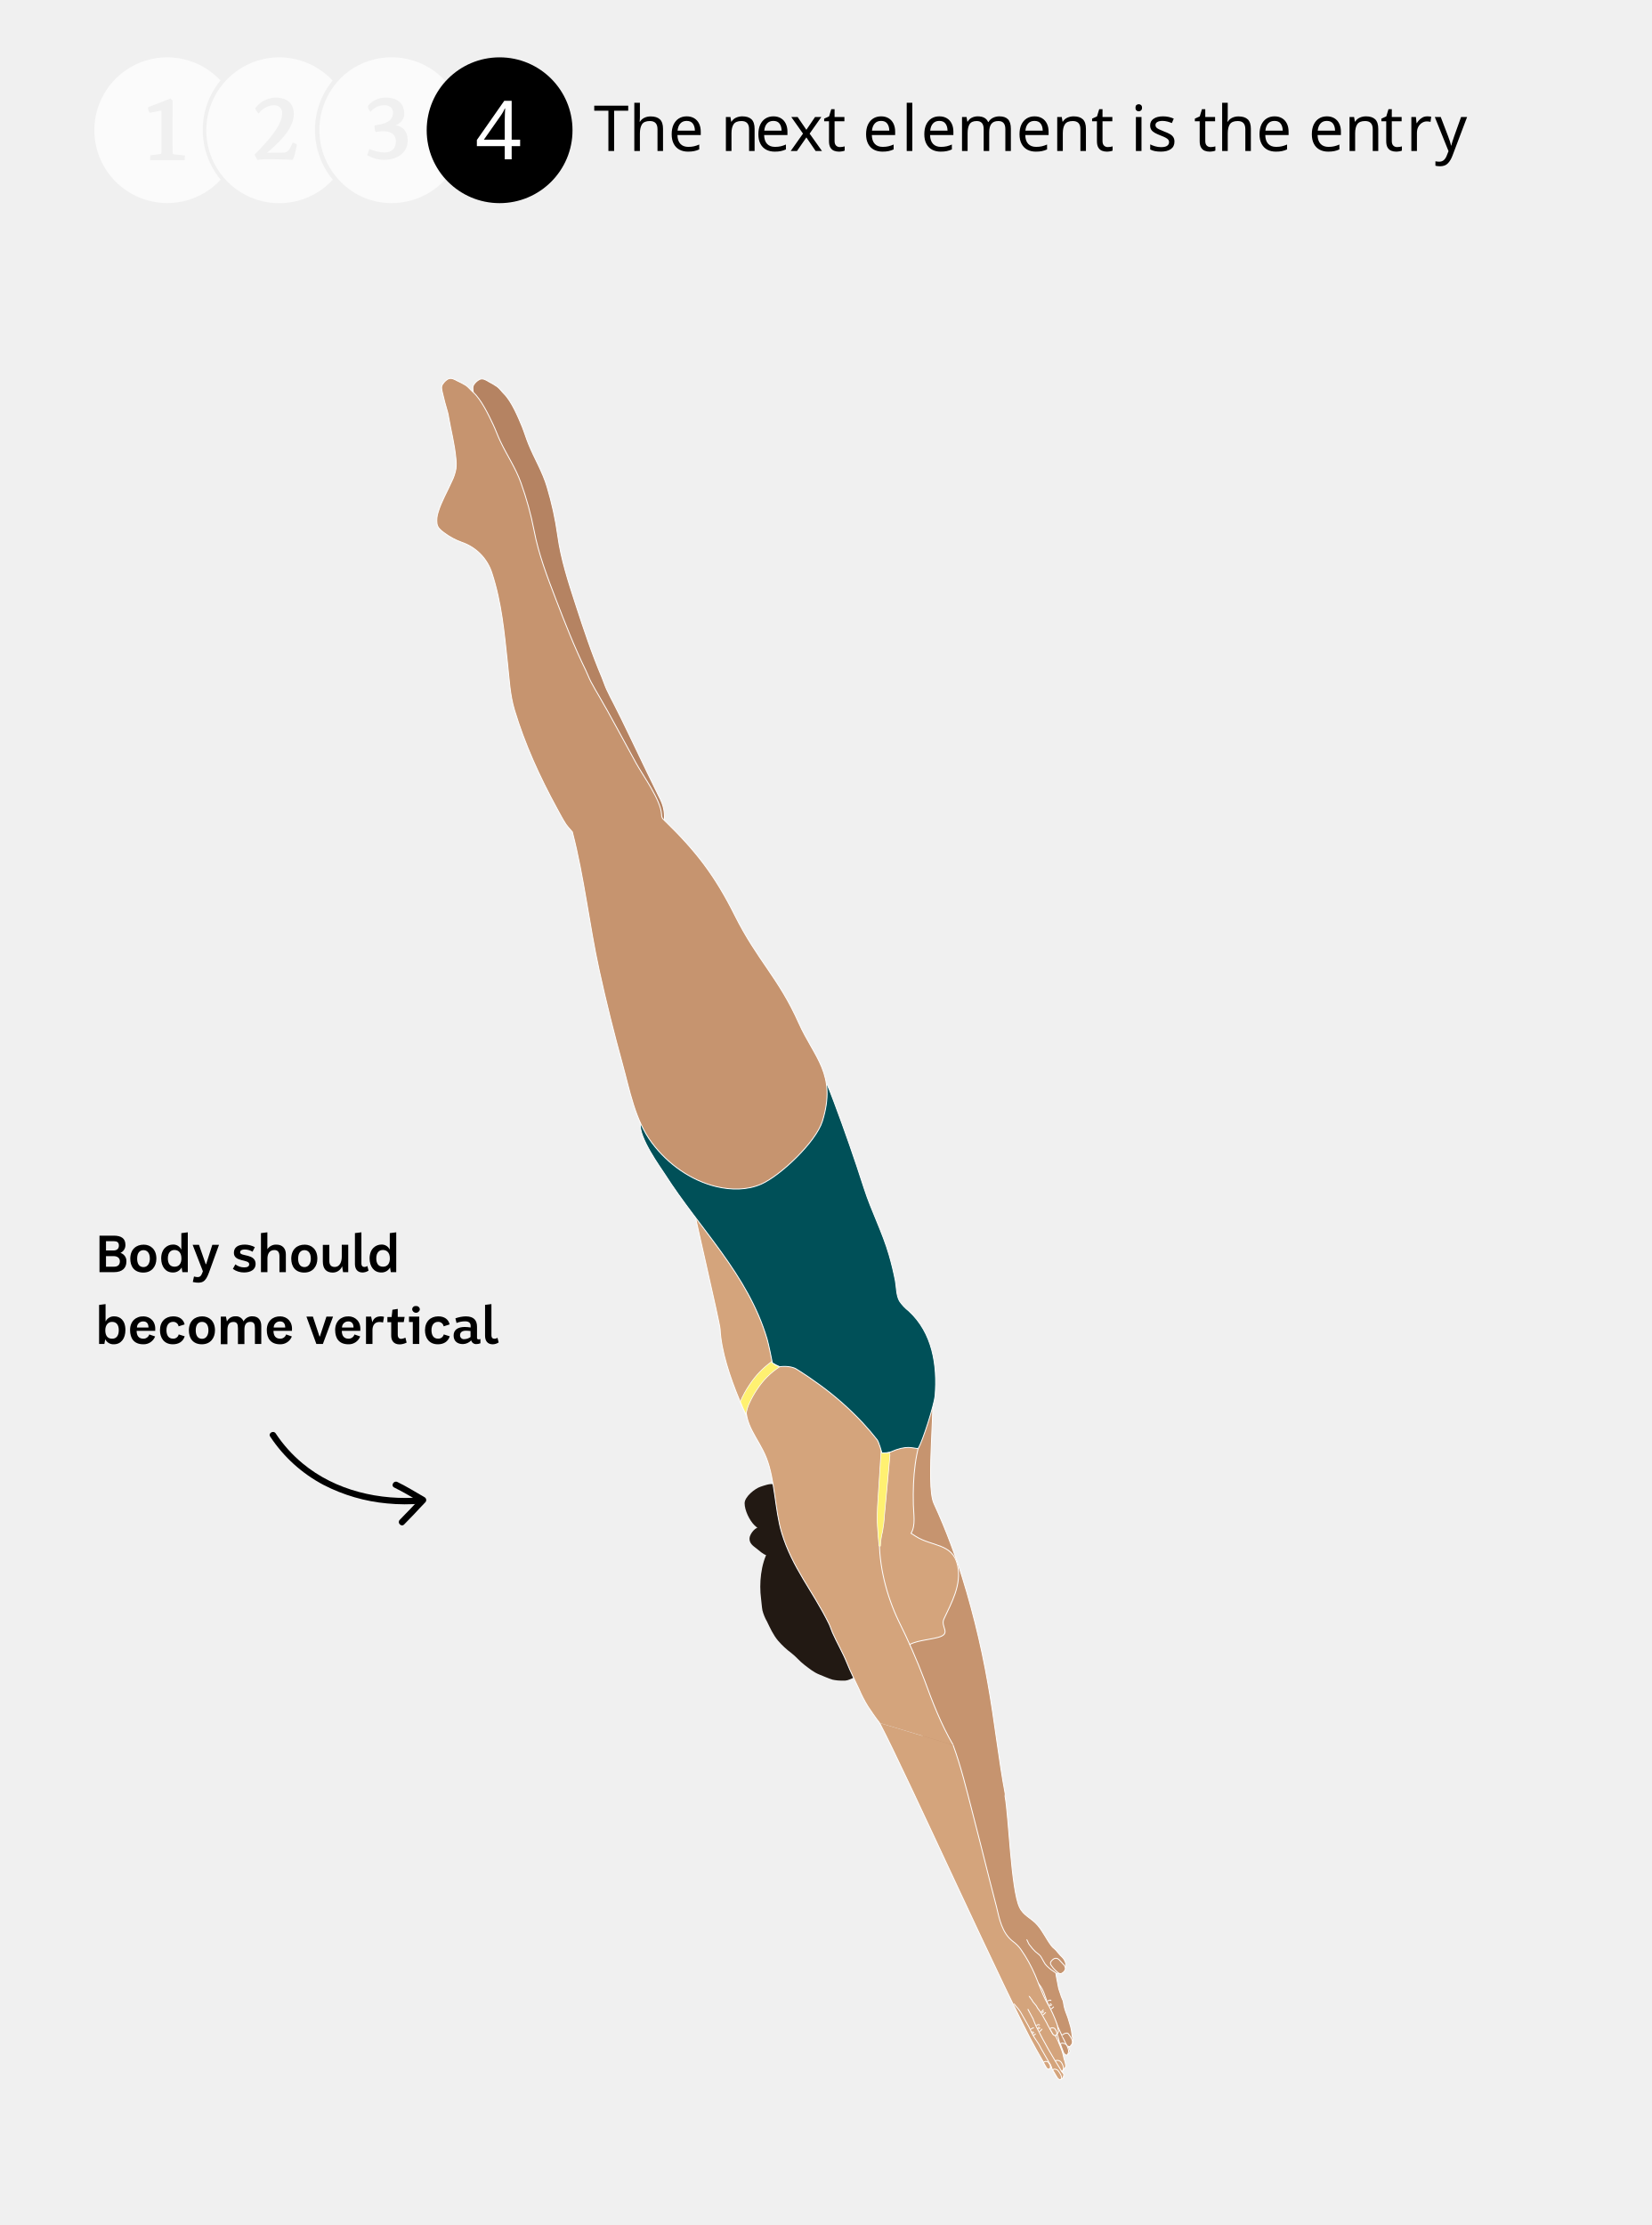
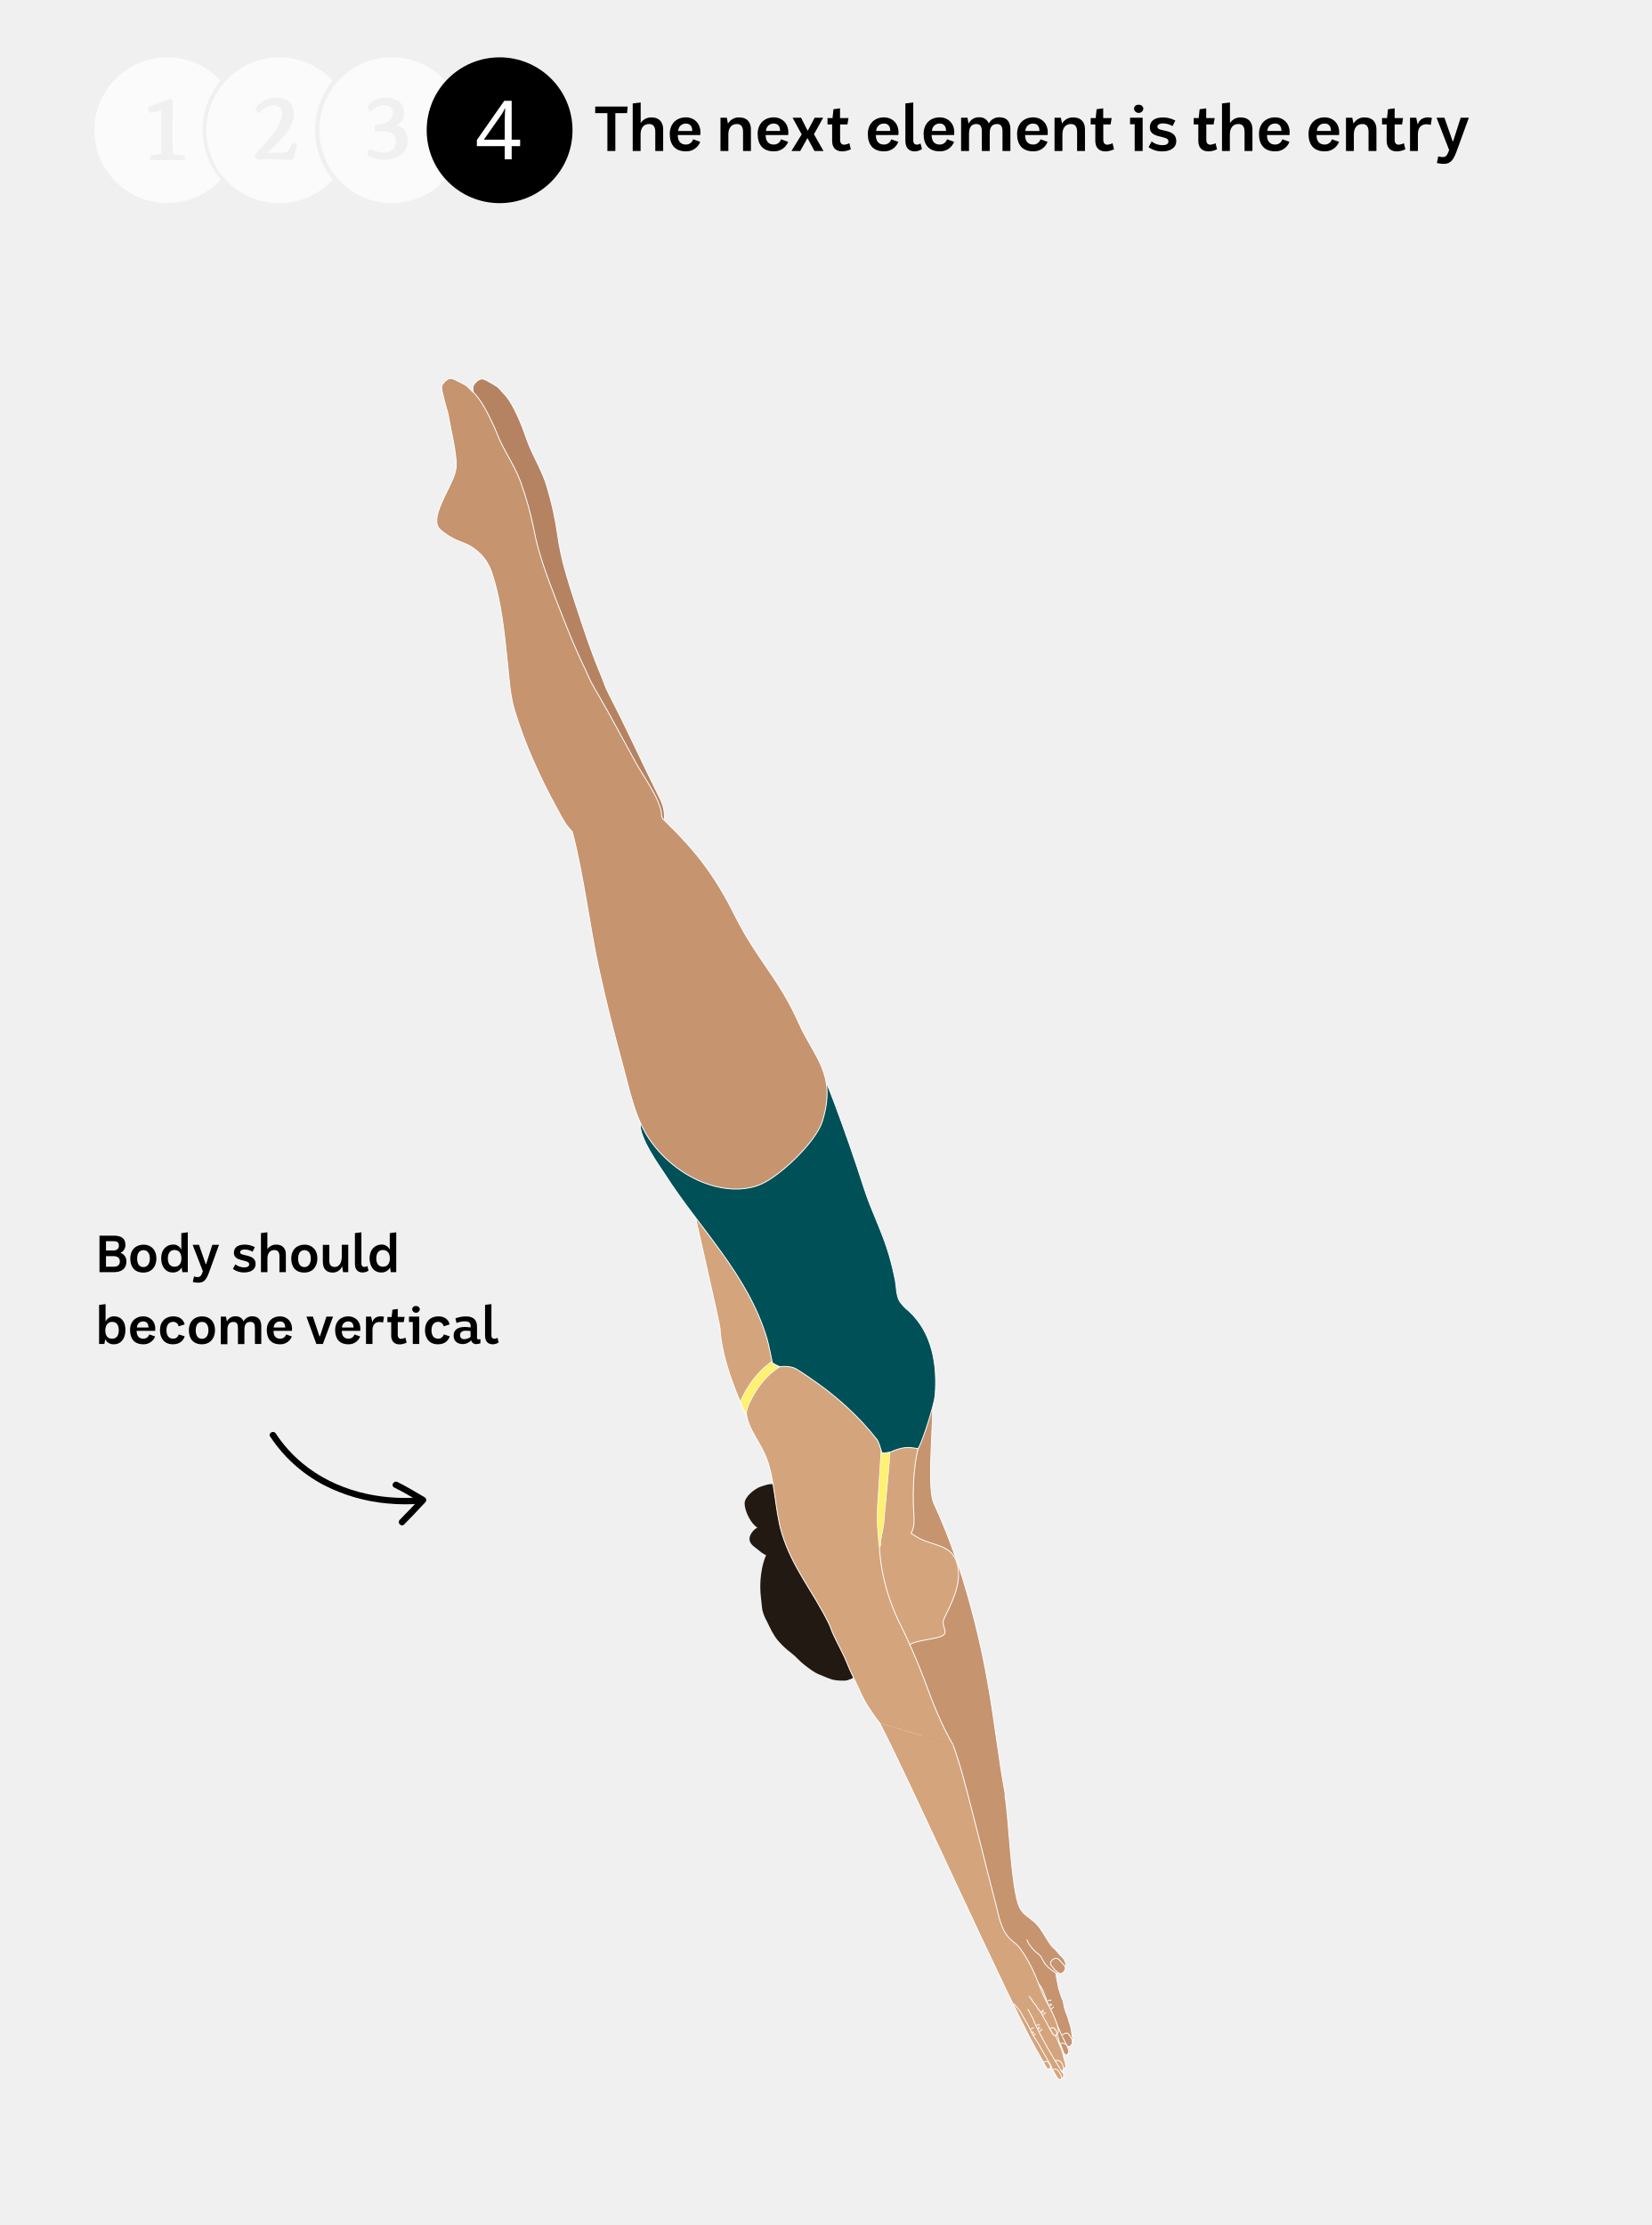
<svg xmlns="http://www.w3.org/2000/svg" id="Layer_1" data-name="Layer 1" viewBox="0 0 780 1051.14">
  <defs>
-     <style>.cls-1{fill:#c6946f;}.cls-1,.cls-2,.cls-3,.cls-5,.cls-6{stroke:#fff;stroke-miterlimit:10;}.cls-1,.cls-2,.cls-3,.cls-6{stroke-width:0.42px;}.cls-2{fill:#b58362;}.cls-3{fill:#d4a47c;}.cls-4{fill:#221913;}.cls-5{fill:#fff171;stroke-width:0.3px;}.cls-6{fill:#005058;}.cls-7,.cls-8{fill:#fff;}.cls-7{opacity:0.7;}.cls-8{font-size:38.5px;font-family:ABCSerifBold, ABCSerif;}.cls-9{font-size:30px;font-family:ABCSansBold, ABCSans;}.cls-10{letter-spacing:-0.02em;}.cls-11{letter-spacing:0em;}.cls-12{letter-spacing:-0.01em;}.cls-13{letter-spacing:-0.01em;}.cls-14{letter-spacing:0.03em;}</style>
+     <style>.cls-1{fill:#c6946f;}.cls-1,.cls-2,.cls-3,.cls-5,.cls-6{stroke:#fff;stroke-miterlimit:10;}.cls-1,.cls-2,.cls-3,.cls-6{stroke-width:0.42px;}.cls-2{fill:#b58362;}.cls-3{fill:#d4a47c;}.cls-4{fill:#221913;}.cls-5{fill:#fff171;stroke-width:0.3px;}.cls-6{fill:#005058;}.cls-7,.cls-8{fill:#fff;}.cls-7{opacity:0.7;}.cls-8{font-size:38.5px;font-family:ABCSerifBold, ABCSerif;}</style>
  </defs>
  <path class="cls-1" d="M449.14,729.45q-3.61-9.69-7.95-19.11c-4.22-9.12,1.53-49.74-1.39-59.27l-8.93,32.11c-.76.94-.85,2.48-1.36,3.58a18.46,18.46,0,0,1-1.91,3.42,15.1,15.1,0,0,0-2.17,3.21c-.56,1.33-.78,2.78-1.23,4.15-1.8,5.5-2,11.47-2.05,17.27a71.16,71.16,0,0,0,0,8.13c.38,3.57,1.29,7,2,10.54.62,3.12,1.62,6.18,2.49,9.23A39.07,39.07,0,0,0,432,753.56l.32.51c-1.38-1.36-3.1-3.29-5.47-6.16a12.2,12.2,0,0,1-3.05-8.1,15.32,15.32,0,0,0-.86,2.05c-.61,1.81-.31,3.69-.34,5.77,0,1.61-.9,3.11-.08,4.68,13.3,25.59,3.2,48.55,17.82,80.73l8.22,15.52c5.13,11.3,12.93,33.05,17.23,42.18,2.44,6.28,2.92,14.84,6.85,22.8,3.73,7.55,10.94,14.59,11.6,16.26,3.4,8.66,6.34,17.72,10.15,26.2.34.75.67,1.51,1,2.26.42,1,.83,1.89,1.25,2.83.21.46.41.93.62,1.4a2.36,2.36,0,0,1,.17.59,4.53,4.53,0,0,0,.44,1l.34.58a1.33,1.33,0,0,0,.35.36c.12.08.32.24.44.3s.5,0,.72-.16c.58-.28.55-.69.51-1.18a7.32,7.32,0,0,1,.34,1.24,13.21,13.21,0,0,0,1.12,2.8,5.45,5.45,0,0,0,1.52,2.12,1.37,1.37,0,0,0,1.27.19,1.24,1.24,0,0,0,.8-.82,1.32,1.32,0,0,0-.09-1.25c-.21-.46-.28-1-.5-1.43l0,0c-1.28-.69.32.12.51.07.35-.08.54-.52.73-.79a1.19,1.19,0,0,1,.45-.44,1.14,1.14,0,0,0,.48-.8,10.52,10.52,0,0,0-.4-3.1c-.22-1-.21-2.15-.47-3.19-.09-.38-.19-.76-.26-1.14s-.17-.5-.23-.76c-.16-.72-.42-1.38-.62-2.07a17.19,17.19,0,0,0-.68-2.14c-.27-.64-.45-1.28-.73-1.92s-.36-1.22-.57-1.81a13.31,13.31,0,0,1-.43-2c-.07-.39-.15-.75-.2-1.14a4.2,4.2,0,0,0-.46-1.22,16.88,16.88,0,0,1-.87-2.41c-.31-1.12-.83-2.13-1-3.29-.32-1.76-.7-3.5-1-5.24,0-.2-.05-.41-.08-.61a2.61,2.61,0,0,1-.08-.6c.16-.12.29,0,.45,0s.34,0,.5,0a2.84,2.84,0,0,0,.77,0,3.86,3.86,0,0,0,1.53-.55,3,3,0,0,0,.57-.61,1.34,1.34,0,0,0,.34-.53c0-.14,0-.29.05-.44a6.32,6.32,0,0,0,.46-2.46,6.44,6.44,0,0,0-.68-1.69,5,5,0,0,0-1.05-1.38c-.36-.4-.77-.7-1.1-1.12s-.8-.87-1.16-1.34a7.78,7.78,0,0,0-1.39-1.48,7.53,7.53,0,0,1-1.41-1.41c-2.22-2.85-4-6.81-6.54-9.72-3.05-3.55-6.55-4.33-8.53-8.47-4-8.46-5.06-43.3-6.83-52.41l.08-1.14c-3-15.65-5.08-35.19-8.16-52.15a401.76,401.76,0,0,0-14.36-57.19Q450.77,733.78,449.14,729.45Z" />
  <path class="cls-1" d="M498.83,932.19a2.36,2.36,0,0,0-.72-.57c-.5-.32-1-.7-1.47-1a12.56,12.56,0,0,1-1.05-.85,13.91,13.91,0,0,1-1.12-1.05c-.26-.27-.51-.55-.74-.84a6.27,6.27,0,0,1-.55-.89c-.39-.67-.76-1.35-1.12-2a4.92,4.92,0,0,0-1.07-1.45c-.61-.54-1.28-1-1.89-1.54-.39-.36-.73-.75-1.1-1.13s-.46-.55-.68-.83-.55-.66-.8-1c-.13-.18-.31-.34-.42-.52s-.11-.26-.19-.38a2.38,2.38,0,0,1-.23-.45,5.14,5.14,0,0,0-.43-.92c-.08-.1-.18-.49-.35-.44" />
  <path class="cls-1" d="M500.24,925.76l.29.3,1.61,1.77a3.22,3.22,0,0,1,1.13,2.17,2.71,2.71,0,0,1-1.15,1.85,2,2,0,0,1-1.22.56,2.05,2.05,0,0,1-1.15-.52,14.41,14.41,0,0,1-3.14-3.38,1.79,1.79,0,0,1-.39-1.3,1.9,1.9,0,0,1,.31-.64,3.62,3.62,0,0,1,1.36-1.22,2,2,0,0,1,1.78,0A2.23,2.23,0,0,1,500.24,925.76Z" />
  <path class="cls-1" d="M494.91,945.31c.3-.13.6-.29.91-.4a.58.58,0,0,1,.39,0,2,2,0,0,1,.37.29" />
  <path class="cls-1" d="M496.63,946.61l-.57.25c-.16.07-.31.08-.46.15" />
  <path class="cls-1" d="M497,947.09l-.57.26-.28.12c-.11,0-.21,0-.32.09" />
  <path class="cls-1" d="M497.85,948.07a1.36,1.36,0,0,0-.37.21c-.14.12-.25.28-.39.42a2.35,2.35,0,0,1-.37.24,1.69,1.69,0,0,1-.4.21" />
  <path class="cls-1" d="M495,949.39c-.2.09-.33.26-.52.35l-.23.1c-.09,0-.25,0-.33.09" />
  <path class="cls-1" d="M493.4,949c.17-.08.34-.09.5-.16l.48-.21" />
  <path class="cls-1" d="M493.31,948.54l.62-.27" />
  <path class="cls-1" d="M492.92,947.16l.8-.35a1.9,1.9,0,0,1,.75-.16" />
  <path class="cls-1" d="M503.91,966.3c-2.2-4.1-6.89-14.83-8.69-19.13-1.68-4-2.26-8.06-5.55-11" />
  <path class="cls-1" d="M499,960.57c-3-6.49-6-12.92-8.92-19.47" />
  <path class="cls-1" d="M505.62,966.53c2.11-1.71.19-4.1-.33-4.89-.89-1.35-1-1.29-2.42-.95-.24.06-1.07.74-1.3.85" />
  <path class="cls-1" d="M500.84,965.49a4.12,4.12,0,0,1,1.12-.29c.23.07.47.1.69.17a2.43,2.43,0,0,1,.92.51c.55.45.74,1.42,1,2a2.92,2.92,0,0,1-.34,2.81c-.21.24-.92.42-1.79-.91Z" />
  <path class="cls-1" d="M496.29,960.2a6.43,6.43,0,0,1,.65-.12,4.37,4.37,0,0,1,1.29.18,1.69,1.69,0,0,1,1,.5,2.26,2.26,0,0,1,.35.88c.32,1.16,1,2.45.35,3.63a1.16,1.16,0,0,1-.35.41c-.65.42-1.39-.54-1.69-1C497.85,964.69,496.3,960.24,496.29,960.2Z" />
  <path class="cls-2" d="M229,256.59a22.52,22.52,0,0,1,13.52,15.31c3.87,14.35,4.34,28.37,5.14,42.94l.57,10.17c.14,2.42-.42,5.51.39,7.87,2.21,6.42,4.25,15.92,6.4,22.36,2,6.08,9.55,23.39,12.33,29.18,1.26,2.62,2.49,5.33,3.95,7.84.4.7,2.64,3.61,5.45,7.2,7.22,9.25,20.06,10.52,27.81,2.73l4.63-4.65c4.93-5,6.12-12.9,2.87-19.66-2.07-4.29-4.18-8.56-6.27-12.84-3.37-6.92-12-25.24-15.56-32.05-1.29-2.45-2.55-4.91-3.71-7.41-.84-1.81-1.39-3.72-2.17-5.55-4.74-11.16-8.57-22.66-12.31-34.17-3.57-11-7.05-21.56-8.61-33a151.52,151.52,0,0,0-5-22.81c-2.14-7.23-5.93-13.32-8.76-20.26-1.1-2.7-1.92-5.51-3-8.2-1.9-4.61-5-11.95-8.51-15.47-1.08-1.07-2-2.43-3.22-3.39a34.77,34.77,0,0,0-4.06-2.42c-1.28-.78-2.68-1.67-4.17-1.12a6.93,6.93,0,0,0-2.63,2.18c-1,1.24-.74,2.47-.46,4.17.53,3.16,1.22,6.29,2,9.4a18.58,18.58,0,0,1,.35,2.32c.79,6.48,2.11,12.81,2.39,19.39a22,22,0,0,1-.19,5.07,22.38,22.38,0,0,1-2.29,5.9c-2.34,4.65-5.39,9.22-7.17,14.16a12.21,12.21,0,0,0-.84,5.38c.14,2,1.6,3.25,3,4.4A31.85,31.85,0,0,0,229,256.59Z" />
  <path class="cls-3" d="M445.88,764.86c3.44-7.45,8.56-16.2,6.41-25.55-2.36-10.29-12.08-8.64-19.68-13.5l-2.25-1.44c2.26-3.68,1.19-9,1.09-13.5-.3-13.3.73-25.52,5.89-37.64a.3.3,0,0,0-.5-.33c-2.6,2.61-6.55,3.85-9.23,6.38-4.21,4-2.9-10-4.77-4.56-1.64,4.79-7.48,29.18-8.71,34-1.86-2-3.24-3.3-3.52-3.14-8.71,5.15-4.09,28.39-11.89,35-1.57,1.33-2.9,2.1-4.17,3.78s-2.4,3.17-3.64,4.73a15.24,15.24,0,0,0-2.33,5.62,56.84,56.84,0,0,0-1.31,5.89c-.84,5.2.79,10.58,2.34,15.42s3,10.32,7,13.71c2.52,2.13,5.23,1.31,8.73,1.34,1.82,0,3.18,2.14,4.78,1.44.62-.28,1.44-.36,2-.68s1.22-1.17,1.91-1.62a16.72,16.72,0,0,0,3.7-2.65c1.08-1.19,2.29-2.2,3.32-3.42a23.64,23.64,0,0,1,3.29-3.34c1.17-1,2.45-2.17,3.73-3,4.21-2.87,10.46-3,15.27-4.32C449.57,771.69,444.16,768.59,445.88,764.86Z" />
  <path class="cls-4" d="M406.08,787.54c-6.39-4.89-6.72-10.84-10-18.3-5.33-12.09-11.54-23-13.68-35.93a14.47,14.47,0,0,0-1-4c-1.67-3.48-6.13-5-9.88-4.1s-6.73,3.88-8.58,7.27c-3.54,6.49-4.4,15.54-3.43,22.81.25,1.83.32,3.72.66,5.53a21,21,0,0,0,2.15,5.24c1.51,3.13,2.92,6.28,5.19,9a39.31,39.31,0,0,0,6.37,5.93c2.23,1.7,3.88,3.86,6.1,5.53s4.39,3.53,7.12,4.59c2.08.81,4,1.73,6.18,2.4a20.48,20.48,0,0,0,4.55.45c2,.19,3.16-.34,5-1.2,2.19-1,7.41-3,3.31-5.18" />
  <path class="cls-4" d="M369.52,704.5c-1.26-1-2.75-2.66-4.2-3.23s-4.4.55-6,1.07c-2.68.84-7.59,4.77-7.58,7.84,0,3.33,2.32,8.13,4.7,10.44,1.36,1.32,6.29,5.18,7.75,2.23-.65-2.34-4.5-1.65-6.27-1.16s-3.76,3.3-3.86,5c-.14,2.41,1.63,3.59,3.29,4.86,1.49,1.13,3,2.69,4.79,3.21,1.64.46,4.47.83,6.1.24,1.05-.38,4.45-3.51,4.71-4.84.22-1.14-.37-1.16-1.12-1.79a4.33,4.33,0,0,1-1.6-2c-.3-.64-.91-1.4-.74-2.06a3.81,3.81,0,0,0,1.71-1.17,2.23,2.23,0,0,0,.58-1.93" />
  <path class="cls-3" d="M332.16,555.92c3.9,3.06,10.36,33.22,13.47,37,.45.55,1.19.85,1.67,1.42,1.06,1.25,2.12,2.89,3.1,4.23a26.16,26.16,0,0,1,3.26,6.93c1.52,4.7,4.22,8.94,5.62,13.6,1.51,5,4.85,9.27,6,14.3,2.61,11.3,3.34,23.06,4.57,34.65.6,5.69-.11,11.57.7,17.26.48,3.44.45,6.66.65,10.09.13,2.18,2.06,6.4.67,8.26-2.22.18-4-1.72-5.59-3-2.6-2,.14-6.18-1.4-9.14-1.38-2.65-3.41-4.26-4.72-6.95-3.35-6.92-19-36.11-20-56.62-.15-3.2-12.62-56-12.92-59.21C326.64,562.33,337.05,559.75,332.16,555.92Z" />
  <path class="cls-3" d="M450.26,824.38c-5.7-9.75-9.7-20.07-13.55-30.65a301.84,301.84,0,0,0-12.21-27.91c-5.65-11.71-9.49-26.52-9.06-39.52-1.8-13.59,2.08-36.71,6.75-49,.12-.32.25-.64.35-1a5.45,5.45,0,0,0,.3-1.59c0-1.28.23,8.78-.41,7.68-6.66-11.4-21.23-19.75-32.05-26.73-5.44-3.5-18.88-14.85-25.62-11.76-4.9,2.24-11.34,13-12.14,18.3-1.63,10.81,5.62,17,9.39,26.55,4.09,10.4,4.05,24.71,7.26,35.41,5,16.52,14.78,27.57,22.31,42.94.65,1.32,1.07,2.82,1.66,4.16,2.13,4.83,4.87,9.42,6.82,14.29,1.71,4.27,3.83,8.37,5.76,12.54a58.44,58.44,0,0,0,4.19,8.09c1.73,2.59,3.52,5.28,5.52,7.78" />
  <path class="cls-5" d="M420.45,686.07a8.68,8.68,0,0,1-1.17.43c-.56.11-.45.09-1.44-.66A6.83,6.83,0,0,1,416.3,684c-.37,6.21-.82,12.41-1.19,18.61s-1,12.25-.61,18.37c.24,3.87.39,5.61.77,9.46,0-.07.61.08.63,0a30.49,30.49,0,0,1,1-6.93,59.66,59.66,0,0,0,.9-7.67C418,713.36,420.62,686.08,420.45,686.07Z" />
  <path class="cls-5" d="M367.23,645.35a6.77,6.77,0,0,1-1.21-.59,3.58,3.58,0,0,1-1-1,3,3,0,0,1-.32-.64,40.82,40.82,0,0,0-10.6,11,46,46,0,0,0-4.38,8c.43,1,.85,2.06,1.26,3.08l.75,1.57a.36.36,0,0,1,.07.1s0,0,0,.08c.22.44.44.88.67,1.31a16,16,0,0,1,1.62-5.56,43.62,43.62,0,0,1,3.65-6.45,36.17,36.17,0,0,1,10.51-10.51A8.09,8.09,0,0,1,367.23,645.35Z" />
  <path class="cls-3" d="M415.53,814c12.44,23.52,60.8,130.93,73.84,154l2.92,5.16c.26.47.52.94.79,1.41a1.92,1.92,0,0,1,.25.61,4.84,4.84,0,0,0,.56,1l.43.58a1.32,1.32,0,0,0,.4.34,4.86,4.86,0,0,0,.49.27c.28.09.53-.1.76-.24.58-.35.46-.87.36-1.39a4.78,4.78,0,0,1,.54,1.37,13.71,13.71,0,0,0,1.48,2.84,5.62,5.62,0,0,0,1.82,2.08,1.43,1.43,0,0,0,1.36.07,1.35,1.35,0,0,0,.77-.95c.16-.54.34-1,.07-1.46s-.59-.62-1-1.31a.94.94,0,0,0,.52,0c.36-.12.51-.6.68-.91a1.22,1.22,0,0,1,.44-.51,1.19,1.19,0,0,0,.42-.9,10.63,10.63,0,0,0-.75-3.23c-.33-1.09-.44-2.26-.82-3.33-.13-.39-.28-.78-.4-1.18s-.22-.51-.31-.78c-.25-.74-.59-1.41-.88-2.13a18.45,18.45,0,0,0-.93-2.19c-.23-.41-.41-.82-.61-1.23.51-1.22,1.11-1.16,1.29-2.44,0-.34-.47-2.1-.5-2.44a3.93,3.93,0,0,0-.2-.82,57.58,57.58,0,0,0-4.85-10.41c-2.26-4.09-3.63-8.4-5.45-12.68a67,67,0,0,0-6.81-12.29,16.74,16.74,0,0,0-3.86-3.84c-5.06-4-6.24-10.46-7.65-16.34-1-4.06-2.11-8.09-3.13-12.14-2.73-10.84-5.43-21.68-8.24-32.49-2.75-10.58-5.31-21.38-9.09-31.66" />
  <path class="cls-3" d="M489.44,957c.3-.17.6-.38.92-.53a.72.72,0,0,1,.41,0,2.36,2.36,0,0,1,.42.28" />
  <path class="cls-3" d="M490.93,957.58l-.58.33c-.16.09-.31.11-.47.2" />
  <path class="cls-3" d="M491.38,958l-.57.32-.29.17c-.11.06-.22.07-.33.12" />
  <path class="cls-3" d="M492.36,958.56a1.23,1.23,0,0,0-.37.26c-.14.14-.24.32-.37.48a2.69,2.69,0,0,1-.37.3,1.84,1.84,0,0,1-.4.26" />
  <path class="cls-3" d="M489.22,960.83c-.2.11-.32.31-.52.42l-.23.13c-.09.06-.26.06-.34.13" />
  <path class="cls-3" d="M487.49,960.59c.17-.1.34-.13.51-.22l.48-.28" />
  <path class="cls-3" d="M487.34,960.1l.63-.35" />
  <path class="cls-3" d="M486.79,958.69l.8-.46a2.15,2.15,0,0,1,.79-.25" />
  <path class="cls-3" d="M496.38,975.79c-.69-1.22-3.63-6.3-4.32-7.52-.34-.62-.69-1.23-1-1.85l-.52-.92c-.19-.34-.45-.62-.65-1-.53-.87-1.16-1.68-1.66-2.57l-.61-1.09c-.38-.65-.63-1.34-.95-2-.23-.5-.44-1-.71-1.48l-.74-1.3-3-5.29a17.61,17.61,0,0,0-1.58-2.19,17.92,17.92,0,0,1-1.66-2" />
  <path class="cls-3" d="M498.34,973.62a2.42,2.42,0,0,1,1.62-.2,2.31,2.31,0,0,1,1.4.94,5.37,5.37,0,0,1,1,2.87,2,2,0,0,1-.51,1.16.31.31,0,0,1-.48-.09,221.55,221.55,0,0,1-11.6-20.39c-.63-1.1-1-2.35-1.54-3.48a2.14,2.14,0,0,1-.17-.56l-2.55-4.74" />
  <path class="cls-3" d="M498.81,961.57a.83.83,0,0,1-.44,0,.9.9,0,0,1-.52-.17,3.86,3.86,0,0,1-1.13-1.54c-.61-1.07-1.21-2.15-1.83-3.22-.17-.29-.26-.62-.42-.92s-.25-.44-.38-.66l-.64-1.13c-.56-1-1.11-2-1.69-3-.48-.8-1.14-1.5-1.66-2.28-.2-.3-.34-.64-.53-1a7.61,7.61,0,0,0-.82-1c-.27-.3-.55-.6-.79-.92s-.32-.66-.55-1-.31-.3-.43-.47a3,3,0,0,1-.19-.35c-.11-.19-.27-.33-.39-.51s-.08-.23-.21-.26a.89.89,0,0,0,.15.29s0,0,0,.07" />
  <path class="cls-3" d="M491.66,950.81c.1-.18,1.19-1.49,1.32-1.28" />
  <path class="cls-3" d="M492.25,950.92a8.21,8.21,0,0,0,.8-.63" />
  <path class="cls-3" d="M492.61,951.87c.22,0,.57-.4.69-.52l.42-.41c.08-.08.22-.16.25-.28" />
  <path class="cls-3" d="M497.23,977.83c.17-.07.69-.38.86-.35s.41.06.61.1a2.19,2.19,0,0,1,1.05.55,10.32,10.32,0,0,1,1,1.47,2.48,2.48,0,0,1,.27.39c0,.09.06.18.09.26a6.46,6.46,0,0,1,.38,1.38c0,.34-.2.36-.37.66s-.68.46-1.66-.67Z" />
  <path class="cls-3" d="M492.85,974.27a3.7,3.7,0,0,1,.84-.39c.18,0,.36,0,.54,0a1.5,1.5,0,0,1,.9.3,6.14,6.14,0,0,1,.69,1.05,1.73,1.73,0,0,1,.19.28,1.17,1.17,0,0,1,.05.2,4.2,4.2,0,0,1,.18,1c0,.27-.24.31-.43.58s-.69.45-1.44-.33Z" />
  <path class="cls-3" d="M495.89,958.39a4.26,4.26,0,0,1,.84-.4h.54a1.6,1.6,0,0,1,.9.31,6.14,6.14,0,0,1,.69,1.05,1.67,1.67,0,0,1,.18.28,1.17,1.17,0,0,1,.06.2,4.19,4.19,0,0,1,.17,1c0,.27-.23.31-.42.58s-.69.45-1.44-.33Z" />
  <path class="cls-6" d="M433.7,684.33c2.16-3.38,7.65-21,8-24.8,1.2-14.54-1.18-29.91-12.42-40.21a20.91,20.91,0,0,1-4.35-4.62c-1.58-2.73-1.43-6.64-2-9.69q-1.19-6.1-2.92-12.08c-3.14-10.88-8.4-20.86-11.84-31.6q-6.63-20.67-14.27-41c-4.86-12.91-10.64-27-21.91-35.67l-2.6-.27c.18,1.33.9,2.59,1.18,3.91.33,1.55,1.27,2.83,1.63,4.39a140,140,0,0,1,3.52,23.44c.44,7.89.88,16.72-2.79,23.88a17.26,17.26,0,0,1-1.86,2.61c-2.41,3.09-3.72,6.36-6.83,9-8.79,7.58-21.51,8.49-32,4.24a65.28,65.28,0,0,1-12.85-7.3c-2.44-1.71-13.25-24.09-15.76-26.08.56,1.5-1.73,6.75-1.14,8.25-.78,6.8,9.57,20.88,11.5,23.91,16.57,26,39.23,47.3,48.35,77.85.61,2,2.4,10.56,2.5,11.36a23.42,23.42,0,0,0,3.47,1.81s4.93-.73,7.92,1.13q5.73,3.58,11.19,7.59a143,143,0,0,1,20.19,17.89q3.53,3.82,6.74,7.92c.81,1,2.25,6.25,2.25,6.25a16.5,16.5,0,0,0,3.93-.43C428.54,682.49,430.94,684.22,433.7,684.33Z" />
  <path class="cls-1" d="M377.33,483.3c-9.54-21.42-19.55-29.52-30.23-50.91-9.36-18.73-18.31-30.38-33.34-44.92a4,4,0,0,1-1-1.22,4.5,4.5,0,0,1-.26-1.59c-.47-6.92-8.82-18.32-12.07-24.21-3.73-6.73-13.28-24.58-17.21-31.19-1.41-2.38-2.8-4.77-4.09-7.21-.93-1.76-1.58-3.64-2.45-5.42-5.32-10.9-9.74-22.19-14.08-33.49-4.13-10.79-8.15-21.17-10.31-32.5a151.48,151.48,0,0,0-6.2-22.52c-2.51-7.11-6.62-13-9.8-19.78-1.24-2.63-2.2-5.39-3.45-8-2.13-4.5-5.57-11.67-9.29-15-1.14-1-2.17-2.32-3.4-3.22a34.75,34.75,0,0,0-4.18-2.21c-1.31-.71-2.76-1.53-4.22-.9a6.9,6.9,0,0,0-2.51,2.32c-1,1.29-.61,2.5-.24,4.19.69,3.12,1.54,6.21,2.46,9.28a16.93,16.93,0,0,1,.47,2.29c1.12,6.43,2.78,12.69,3.4,19.25a22.65,22.65,0,0,1,.07,5.07,22.1,22.1,0,0,1-2,6c-2.09,4.77-4.91,9.48-6.42,14.52a12.16,12.16,0,0,0-.56,5.41c.24,1.94,1.77,3.16,3.23,4.24a31.67,31.67,0,0,0,8.43,4.59,22.55,22.55,0,0,1,14.3,14.58c4.61,14.13,5.81,28.1,7.37,42.62.81,7.47,1.11,14.82,3.29,22.07,4.88,16.19,11.9,31.56,20,46.39,1.39,2.55,2.76,5.19,4.35,7.63.28.43,1.4,1.77,3,3.59,0,.09,0,.17.05.26,5.53,21.37,7.88,43.51,12.61,65.08q4.88,22.2,10.95,44.15c3.48,12.56,5.91,26.55,13.94,37.33,7.65,10.29,18.64,17.81,30.2,20.66,7.3,1.79,14.93,1.74,21.43-1.12,9-3.94,25.85-19.84,28.93-29.77C395.36,507.41,384.59,499.61,377.33,483.3Z" />
  <path d="M127.67,678.73a68.37,68.37,0,0,0,25.22,22.81,81.79,81.79,0,0,0,30,8.72,88.41,88.41,0,0,0,16.43.06c1.91-.17,1.93-3.17,0-3-19.82,1.76-40.89-3.08-56.41-16a65,65,0,0,1-12.69-14.16c-1.06-1.6-3.66-.1-2.59,1.52Z" />
  <path d="M186.2,702.73c4.44,2.16,8.64,4.75,12.89,7.23l-.3-2.35c-1.75,1.78-3.41,3.63-5.13,5.43s-3.26,3.28-4.85,5c-1.33,1.41.79,3.53,2.12,2.12,1.59-1.68,3.25-3.28,4.85-5s3.38-3.66,5.13-5.44a1.52,1.52,0,0,0-.3-2.36c-4.26-2.48-8.46-5.07-12.89-7.23-1.73-.85-3.25,1.74-1.52,2.59Z" />
  <path d="M53.76,583.75c3.48,0,5.48,1.31,5.48,4.27a4,4,0,0,1-2.34,3.87A4,4,0,0,1,59.71,596c0,3-1.9,5-5.87,5H47V583.75Zm-3.69,7h3.52c1.58,0,2.57-.76,2.57-2.31s-.87-2.08-2.45-2.08H50.07Zm0,7.67h3.79c1.68,0,2.72-.79,2.76-2.46s-1.18-2.54-3-2.54H50.07Z" />
  <path d="M67.87,588c3.23,0,6,2.19,6,6.6,0,3.63-2.14,6.59-6.16,6.59-4.37,0-6.17-3-6.17-6.59C61.58,590.16,64.37,588,67.87,588Zm-3.08,6.6c0,2,.69,4,3,4,2.09,0,3-2,3-4,0-2.86-1.4-4-3-4S64.79,591.66,64.79,594.57Z" />
  <path d="M88.71,582.17V601H86.15l-.35-2.22a4.52,4.52,0,0,1-4.12,2.37c-3.47.05-5.54-2.84-5.54-6.64,0-4.63,3-6.55,5.52-6.55a4.09,4.09,0,0,1,4,2.44v-7.84ZM79.29,594.5c0,2.19.87,3.92,3.16,3.92s3.25-1.73,3.25-3.9c0-2.93-1.57-4-3.28-4S79.29,591.66,79.29,594.5Z" />
  <path d="M94,588.09l3.18,9.12h.2l2.91-9.12h3.16L98.7,601.21c-1.58,4.31-3.06,5.4-7.62,4.44l.55-2.59c2.9.71,3.3.05,4.21-2.49L91,588.09Z" />
  <path d="M111.18,597.31a6.73,6.73,0,0,0,4.2,1.43c1.47,0,2.34-.44,2.34-1.5,0-2.52-7.47-.84-7.23-5.58.1-2.31,1.8-3.69,5.23-3.69a10.55,10.55,0,0,1,4.66,1.2l-1.08,2.17a7.41,7.41,0,0,0-3.7-1.06c-1.21,0-2.22.4-2.17,1.41.15,2,7.32.47,7.32,5.45,0,2.66-2.39,4-5.45,4a8.86,8.86,0,0,1-5.3-1.68Z" />
  <path d="M126.3,582.17v8a4.82,4.82,0,0,1,4.24-2.19c3,0,4.49,1.94,4.49,4.61V601H132v-7.45c0-2-.74-3-2.41-3-2.35,0-3.26,1.9-3.26,4V601h-3.06V582.54Z" />
  <path d="M143.91,588c3.23,0,6,2.19,6,6.6,0,3.63-2.14,6.59-6.16,6.59-4.37,0-6.17-3-6.17-6.59C137.62,590.16,140.41,588,143.91,588Zm-3.08,6.6c0,2,.69,4,3,4,2.09,0,3-2,3-4,0-2.86-1.41-4-3-4S140.83,591.66,140.83,594.57Z" />
  <path d="M155.55,588.09v7.45c0,2,.79,3,2.59,3,2.35,0,3.31-2.42,3.31-4.86v-5.62h3.05V601h-2.44l-.44-2.81a4.71,4.71,0,0,1-4.46,3c-3.16,0-4.66-1.95-4.66-5.2v-7.87Z" />
  <path d="M170.72,582.17v14.62c0,1.38.62,1.75,1.53,1.75a2.43,2.43,0,0,0,1.28-.46l.57,2.19a5.35,5.35,0,0,1-2.79.89c-2.56,0-3.65-1.73-3.65-4.07V582.54Z" />
  <path d="M187.17,582.17V601h-2.56l-.35-2.22a4.52,4.52,0,0,1-4.12,2.37c-3.47.05-5.55-2.84-5.55-6.64,0-4.63,3-6.55,5.53-6.55a4.1,4.1,0,0,1,4,2.44v-7.84Zm-9.42,12.33c0,2.19.86,3.92,3.16,3.92s3.25-1.73,3.25-3.9c0-2.93-1.58-4-3.28-4S177.75,591.66,177.75,594.5Z" />
  <path d="M49.87,616.08v8.22a4.4,4.4,0,0,1,4.31-2.42c2.44.07,5.06,1.73,5.06,6.48,0,3.9-2,6.71-5.45,6.71a4.28,4.28,0,0,1-4.07-2.37l-.42,2.22H46.81V616.48Zm-.13,12.36c0,2.22.82,4,3.26,4,2,0,3.11-1.5,3.11-4,0-3-1.51-3.95-3.13-3.95C51.2,624.44,49.74,625.85,49.74,628.44Z" />
  <path d="M73.27,631.37a5.76,5.76,0,0,1-5.57,3.7c-4.34,0-6.26-2.71-6.26-6.76s2.71-6.53,6.43-6.43c3,.07,5.75,2.34,5.45,6.46l0,.39H64.54c0,2.2.94,3.7,3.18,3.7a2.87,2.87,0,0,0,2.79-2Zm-3.13-4.21c0-2-1-2.94-2.54-2.89a2.88,2.88,0,0,0-2.91,2.89Z" />
  <path d="M87.26,631.3c-.84,2.64-3,3.77-5.62,3.77-4.25,0-6.07-3.15-6.07-6.61,0-4.21,2.61-6.51,6.14-6.58,3.11-.07,5,1.53,5.5,3.8l-2.84.91a2.54,2.54,0,0,0-2.61-2.12c-1.78,0-3.13,1.31-3.13,3.94,0,2.1.79,4,3.08,4a2.6,2.6,0,0,0,2.71-2Z" />
  <path d="M95.55,621.88c3.23,0,6,2.19,6,6.61,0,3.62-2.15,6.58-6.17,6.58-4.36,0-6.16-3-6.16-6.58C89.26,624.07,92,621.88,95.55,621.88Zm-3.09,6.61c0,2,.69,4,3,4,2.1,0,3-2,3-4,0-2.86-1.4-4-3-4C93.84,624.47,92.46,625.58,92.46,628.49Z" />
  <path d="M106.74,622l.45,2.3a4.33,4.33,0,0,1,4-2.45,3.77,3.77,0,0,1,3.85,2.4,4.55,4.55,0,0,1,4.17-2.4c3,0,4.21,2,4.21,4.64v8.43h-3v-7.44c0-2-.47-3-2.15-3-2.22,0-2.81,1.68-2.81,3.58v6.9h-3.06v-7.44c0-2-.47-3-2.14-3-2.37,0-2.84,1.9-2.84,4v6.51H104.3V622Z" />
  <path d="M137.87,631.37a5.77,5.77,0,0,1-5.58,3.7c-4.33,0-6.26-2.71-6.26-6.76s2.71-6.53,6.44-6.43c3,.07,5.74,2.34,5.45,6.46l0,.39h-8.73c0,2.2.94,3.7,3.18,3.7a2.89,2.89,0,0,0,2.79-2Zm-3.13-4.21c0-2-1-2.94-2.54-2.89a2.87,2.87,0,0,0-2.91,2.89Z" />
  <path d="M147.81,622l3.11,9.37h.19L154.2,622h3.13l-4.81,12.92h-3.08L144.75,622Z" />
  <path d="M170.15,631.37a5.76,5.76,0,0,1-5.57,3.7c-4.34,0-6.26-2.71-6.26-6.76s2.71-6.53,6.43-6.43c3,.07,5.75,2.34,5.45,6.46l0,.39h-8.73c0,2.2.94,3.7,3.18,3.7a2.87,2.87,0,0,0,2.79-2ZM167,627.16c0-2-1-2.94-2.54-2.89a2.88,2.88,0,0,0-2.91,2.89Z" />
  <path d="M175.31,622l.57,2.67c.59-2,2.09-2.84,4.19-2.79a4.85,4.85,0,0,1,1.33.22l-.47,2.69a5.48,5.48,0,0,0-1.85-.25c-2.27.08-3.13,1.83-3.13,3.9v6.48h-3.06V622Z" />
  <path d="M187.89,618.35v3.78h3.25l-.42,2.46h-2.83v5.92c0,1.41.64,2,1.67,2a5.43,5.43,0,0,0,1.95-.57l.57,2.34a7.94,7.94,0,0,1-3.28.84c-3,0-4-2-4-4.14v-6.34H183v-2.46H185l.37-3.43Z" />
  <path d="M198.05,622v12.92H195V624.54h-1.8V622Zm-1.55-5a1.65,1.65,0,0,1,1.82,1.56,1.82,1.82,0,0,1-3.62,0A1.59,1.59,0,0,1,196.5,617Z" />
  <path d="M212.45,631.3c-.84,2.64-3,3.77-5.62,3.77-4.24,0-6.07-3.15-6.07-6.61,0-4.21,2.62-6.51,6.14-6.58,3.11-.07,5,1.53,5.5,3.8l-2.83.91a2.55,2.55,0,0,0-2.62-2.12c-1.77,0-3.13,1.31-3.13,3.94,0,2.1.79,4,3.08,4a2.61,2.61,0,0,0,2.72-2Z" />
  <path d="M215.12,622.82a15.36,15.36,0,0,1,4.88-.94c3.9,0,5.33,1.92,5.33,4.93V632a.65.65,0,0,0,.61.74,2.41,2.41,0,0,0,1-.15v2a5,5,0,0,1-2,.39,2.34,2.34,0,0,1-2.35-1.75,5.62,5.62,0,0,1-3.89,1.75c-2.52,0-4.39-1.28-4.42-4s2-4.09,5.26-4.09a19.84,19.84,0,0,1,2.78.25v-.77c0-1.4-.88-2.17-2.66-2.14a10.5,10.5,0,0,0-4,.78Zm7.15,6a13.13,13.13,0,0,0-2.52-.15c-1.48.07-2.41.76-2.44,2.07a1.81,1.81,0,0,0,2.1,1.9,5.09,5.09,0,0,0,2.86-1Z" />
  <path d="M232.14,616.08v14.63c0,1.38.61,1.75,1.52,1.75A2.46,2.46,0,0,0,235,632l.56,2.19a5.22,5.22,0,0,1-2.78.89c-2.57,0-3.65-1.72-3.65-4.07V616.45Z" />
  <path class="cls-7" d="M148.79,61.4a36.73,36.73,0,0,1,8.33-23.32,34.4,34.4,0,0,0-45.48-4.38A34.43,34.43,0,0,0,131.9,96a34.33,34.33,0,0,0,25.32-11.11A36.76,36.76,0,0,1,148.79,61.4ZM138,75.49s-3.7-.27-11.47-.27a25.63,25.63,0,0,0-4.93.31l-1.35-2.46c7.78-7.9,12.4-13.63,13-18.71.47-3.66-2-4.82-4.35-4.66a9.73,9.73,0,0,0-6.73,3.92c-.2-.23-1.93-2.07-1.47-2.65A12.43,12.43,0,0,1,130,46.12c5.89,0,9.09,3,8.74,8.51-.46,7-8,13.59-12.63,17.55l8.32-.08c1.77-.15,3-2.54,3.81-4.73,0,0,1.73.5,2,1C139.58,71.53,138.81,75.49,138,75.49Z" />
  <path class="cls-7" d="M95.79,61.4A36.74,36.74,0,0,1,104.16,38a34.44,34.44,0,1,0,.11,46.9A36.78,36.78,0,0,1,95.79,61.4ZM87.2,75.66H70.92L71,73.39l4.46-.58c.58,0,.81-.23.81-1,.08-10.05,0-19.6,0-19.6l-5.62,1.08c-.19-.31-1.12-2.46-.46-2.73l10.35-4,1,1s-.12,20.87,0,24.37c0,.77.19,1,.73,1l5.08.54Z" />
  <path class="cls-7" d="M201.79,61.4A36.74,36.74,0,0,1,210.16,38a34.43,34.43,0,0,0-47.76-2.48A34.8,34.8,0,0,0,172,93.43a34.41,34.41,0,0,0,38.24-8.51A36.78,36.78,0,0,1,201.79,61.4ZM181.35,75.49a15.64,15.64,0,0,1-7.86-2.19l1-2.89a21.48,21.48,0,0,0,7,1.66c3.35,0,5.51-1.74,5.55-5.24,0-2.46-1.43-4.35-4.47-4.74a17.82,17.82,0,0,0-5,.24c-.5.11-.89-3-.42-3.08,3-.54,7.62-1.08,8.39-4.89.73-3.62-2-4.82-4.35-4.66A8.43,8.43,0,0,0,175,52.82c-.2-.23-1.7-2.12-1-3a10.43,10.43,0,0,1,8.16-3.69c5.89,0,9.12,3,8.74,8.51a6,6,0,0,1-4,4.5c3.47.62,5.47,2.93,5.66,6.7C192.9,71.83,188,75.49,181.35,75.49Z" />
  <circle cx="236" cy="61.53" r="34.44" />
  <text class="cls-8" transform="translate(224.45 75.26)">4</text>
-   <text class="cls-9" transform="translate(280.41 71.34)">The n<tspan class="cls-10" x="76.17" y="0">e</tspan>
-     <tspan class="cls-11" x="92.55" y="0">xt e</tspan>
-     <tspan class="cls-12" x="145.35" y="0">l</tspan>
-     <tspan x="154.56" y="0">ement is the en</tspan>
-     <tspan class="cls-13" x="371.64" y="0">t</tspan>
-     <tspan class="cls-14" x="383.73" y="0">r</tspan>
-     <tspan x="397.32" y="0">y</tspan>
-   </text>
+   <path d="M296.49,50.34l-.27,3.12h-5.55V71.34h-3.75V53.46h-5.76V50.34Z" />
+   <path d="M302.64,48.42v9.72a5.86,5.86,0,0,1,5.16-2.67c3.69,0,5.46,2.37,5.46,5.61V71.34h-3.72V62.28c0-2.4-.9-3.69-2.94-3.69-2.85,0-4,2.31-4,4.83v7.92h-3.72V48.87Z" />
+   <path d="M330.78,67a7,7,0,0,1-6.78,4.5c-5.28,0-7.62-3.3-7.62-8.22s3.3-7.95,7.83-7.83c3.69.09,7,2.85,6.63,7.86l-.06.48H320.16c0,2.67,1.14,4.5,3.87,4.5a3.5,3.5,0,0,0,3.39-2.49ZM327,61.89c.06-2.43-1.26-3.57-3.09-3.51a3.5,3.5,0,0,0-3.54,3.51Z" />
+   <path d="M343.32,55.62l.57,2.79a5.8,5.8,0,0,1,5.37-2.94c3.69,0,5.46,2.37,5.46,5.61V71.34H351V62.28c0-2.4-.9-3.69-2.94-3.69-2.85,0-4,2.31-4,4.83v7.92h-3.72V55.62Z" />
+   <path d="M372.3,67a7,7,0,0,1-6.78,4.5c-5.28,0-7.62-3.3-7.62-8.22s3.3-7.95,7.83-7.83c3.69.09,7,2.85,6.63,7.86l-.06.48H361.68c0,2.67,1.14,4.5,3.87,4.5a3.5,3.5,0,0,0,3.39-2.49Zm-3.81-5.13c.06-2.43-1.26-3.57-3.09-3.51a3.5,3.5,0,0,0-3.54,3.51Z" />
+   <path d="M378.39,55.62l3.15,6.18,3.3-6.18h4l-4.35,7.8L389,71.34h-4.26l-3.3-6.12L378,71.34h-4.14l4.83-7.86-4.29-7.86Z" />
+   <path d="M396.81,51.18v4.59h4l-.51,3h-3.45V66c0,1.71.78,2.37,2,2.37a6.83,6.83,0,0,0,2.37-.69l.69,2.85a9.82,9.82,0,0,1-4,1c-3.69,0-4.83-2.46-4.83-5V58.77H390.9v-3h2.37l.45-4.17Z" />
+   <path d="M424.35,67a7,7,0,0,1-6.78,4.5c-5.28,0-7.62-3.3-7.62-8.22s3.3-7.95,7.83-7.83c3.69.09,7,2.85,6.63,7.86l-.06.48H413.73c0,2.67,1.14,4.5,3.87,4.5A3.5,3.5,0,0,0,421,65.82Zm-3.81-5.13c.06-2.43-1.26-3.57-3.09-3.51a3.5,3.5,0,0,0-3.54,3.51Z" />
+   <path d="M431.4,48.42V66.21c0,1.68.75,2.13,1.86,2.13a2.93,2.93,0,0,0,1.56-.57l.69,2.67a6.47,6.47,0,0,1-3.39,1.08c-3.12,0-4.44-2.1-4.44-5V48.87Z" />
+   <path d="M450.69,67a7,7,0,0,1-6.78,4.5c-5.28,0-7.62-3.3-7.62-8.22s3.3-7.95,7.83-7.83c3.69.09,7,2.85,6.63,7.86l-.06.48H440.07c0,2.67,1.14,4.5,3.87,4.5a3.5,3.5,0,0,0,3.39-2.49Zm-3.81-5.13c.06-2.43-1.26-3.57-3.09-3.51a3.5,3.5,0,0,0-3.54,3.51Z" />
+   <path d="M457,55.62l.54,2.79a5.25,5.25,0,0,1,4.86-3,4.58,4.58,0,0,1,4.68,2.91,5.53,5.53,0,0,1,5.07-2.91c3.69,0,5.13,2.4,5.13,5.64V71.34h-3.72V62.28c0-2.4-.57-3.69-2.61-3.69-2.7,0-3.42,2-3.42,4.35v8.4H463.8V62.28c0-2.4-.57-3.69-2.61-3.69-2.88,0-3.45,2.31-3.45,4.83v7.92H454V55.62Z" />
+   <path d="M494.85,67a7,7,0,0,1-6.78,4.5c-5.28,0-7.62-3.3-7.62-8.22s3.3-7.95,7.83-7.83c3.69.09,7,2.85,6.63,7.86l-.06.48H484.23c0,2.67,1.14,4.5,3.87,4.5a3.5,3.5,0,0,0,3.39-2.49ZM491,61.89c.06-2.43-1.26-3.57-3.09-3.51a3.5,3.5,0,0,0-3.54,3.51Z" />
+   <path d="M501.12,55.62l.57,2.79a5.8,5.8,0,0,1,5.37-2.94c3.69,0,5.46,2.37,5.46,5.61V71.34H508.8V62.28c0-2.4-.9-3.69-2.94-3.69-2.85,0-4,2.31-4,4.83v7.92h-3.72V55.62Z" />
+   <path d="M521.13,51.18v4.59h4l-.51,3h-3.45V66c0,1.71.78,2.37,2,2.37a6.83,6.83,0,0,0,2.37-.69l.69,2.85a9.82,9.82,0,0,1-4,1c-3.69,0-4.83-2.46-4.83-5V58.77h-2.19v-3h2.37L518,51.6Z" />
+   <path d="M539.76,55.62V71.34H536V58.71h-2.19V55.62Zm-1.89-6.12a2,2,0,0,1,2.22,1.89,2.22,2.22,0,0,1-4.41,0A1.93,1.93,0,0,1,537.87,49.5Z" />
+   <path d="M544,66.84a8.15,8.15,0,0,0,5.1,1.74c1.8,0,2.85-.54,2.85-1.83,0-3.06-9.09-1-8.79-6.78.12-2.82,2.19-4.5,6.36-4.5a12.78,12.78,0,0,1,5.67,1.47l-1.32,2.64a8.9,8.9,0,0,0-4.5-1.29c-1.47,0-2.7.48-2.64,1.71.18,2.49,8.91.57,8.91,6.63,0,3.24-2.91,4.92-6.63,4.89a10.76,10.76,0,0,1-6.45-2Z" />
+   <path d="M569.79,51.18v4.59h4l-.51,3h-3.45V66c0,1.71.78,2.37,2,2.37a6.83,6.83,0,0,0,2.37-.69l.69,2.85a9.82,9.82,0,0,1-4,1c-3.69,0-4.83-2.46-4.83-5V58.77h-2.19v-3h2.37l.45-4.17Z" />
+   <path d="M581,48.42v9.72a5.86,5.86,0,0,1,5.16-2.67c3.69,0,5.46,2.37,5.46,5.61V71.34h-3.72V62.28c0-2.4-.9-3.69-2.94-3.69-2.85,0-4,2.31-4,4.83v7.92h-3.72V48.87Z" />
+   <path d="M609.12,67a7,7,0,0,1-6.78,4.5c-5.28,0-7.62-3.3-7.62-8.22s3.3-7.95,7.83-7.83c3.69.09,7,2.85,6.63,7.86l-.06.48H598.5c0,2.67,1.14,4.5,3.87,4.5a3.5,3.5,0,0,0,3.39-2.49Zm-3.81-5.13c.06-2.43-1.26-3.57-3.09-3.51a3.5,3.5,0,0,0-3.54,3.51Z" />
+   <path d="M632.52,67a7,7,0,0,1-6.78,4.5c-5.28,0-7.62-3.3-7.62-8.22s3.3-7.95,7.83-7.83c3.69.09,7,2.85,6.63,7.86l-.06.48H621.9c0,2.67,1.14,4.5,3.87,4.5a3.5,3.5,0,0,0,3.39-2.49Zm-3.81-5.13c.06-2.43-1.26-3.57-3.09-3.51a3.5,3.5,0,0,0-3.54,3.51Z" />
+   <path d="M638.79,55.62l.57,2.79a5.8,5.8,0,0,1,5.37-2.94c3.69,0,5.46,2.37,5.46,5.61V71.34h-3.72V62.28c0-2.4-.9-3.69-2.94-3.69-2.85,0-4,2.31-4,4.83v7.92h-3.72V55.62Z" />
+   <path d="M658.8,51.18v4.59h4l-.51,3H658.8V66c0,1.71.78,2.37,2,2.37a6.83,6.83,0,0,0,2.37-.69l.69,2.85a9.82,9.82,0,0,1-4,1c-3.69,0-4.83-2.46-4.83-5V58.77h-2.19v-3h2.37l.45-4.17Z" />
+   <path d="M669,55.62l.69,3.24c.72-2.4,2.55-3.45,5.1-3.39a6.19,6.19,0,0,1,1.62.27L675.84,59a6.48,6.48,0,0,0-2.25-.3c-2.76.09-3.81,2.22-3.81,4.74v7.89h-3.72V55.62Z" />
+   <path d="M682.32,55.62l3.87,11.1h.24L690,55.62h3.84l-5.82,16c-1.92,5.25-3.72,6.57-9.27,5.4l.66-3.15c3.54.87,4,.06,5.13-3L678.6,55.62Z" />
</svg>
